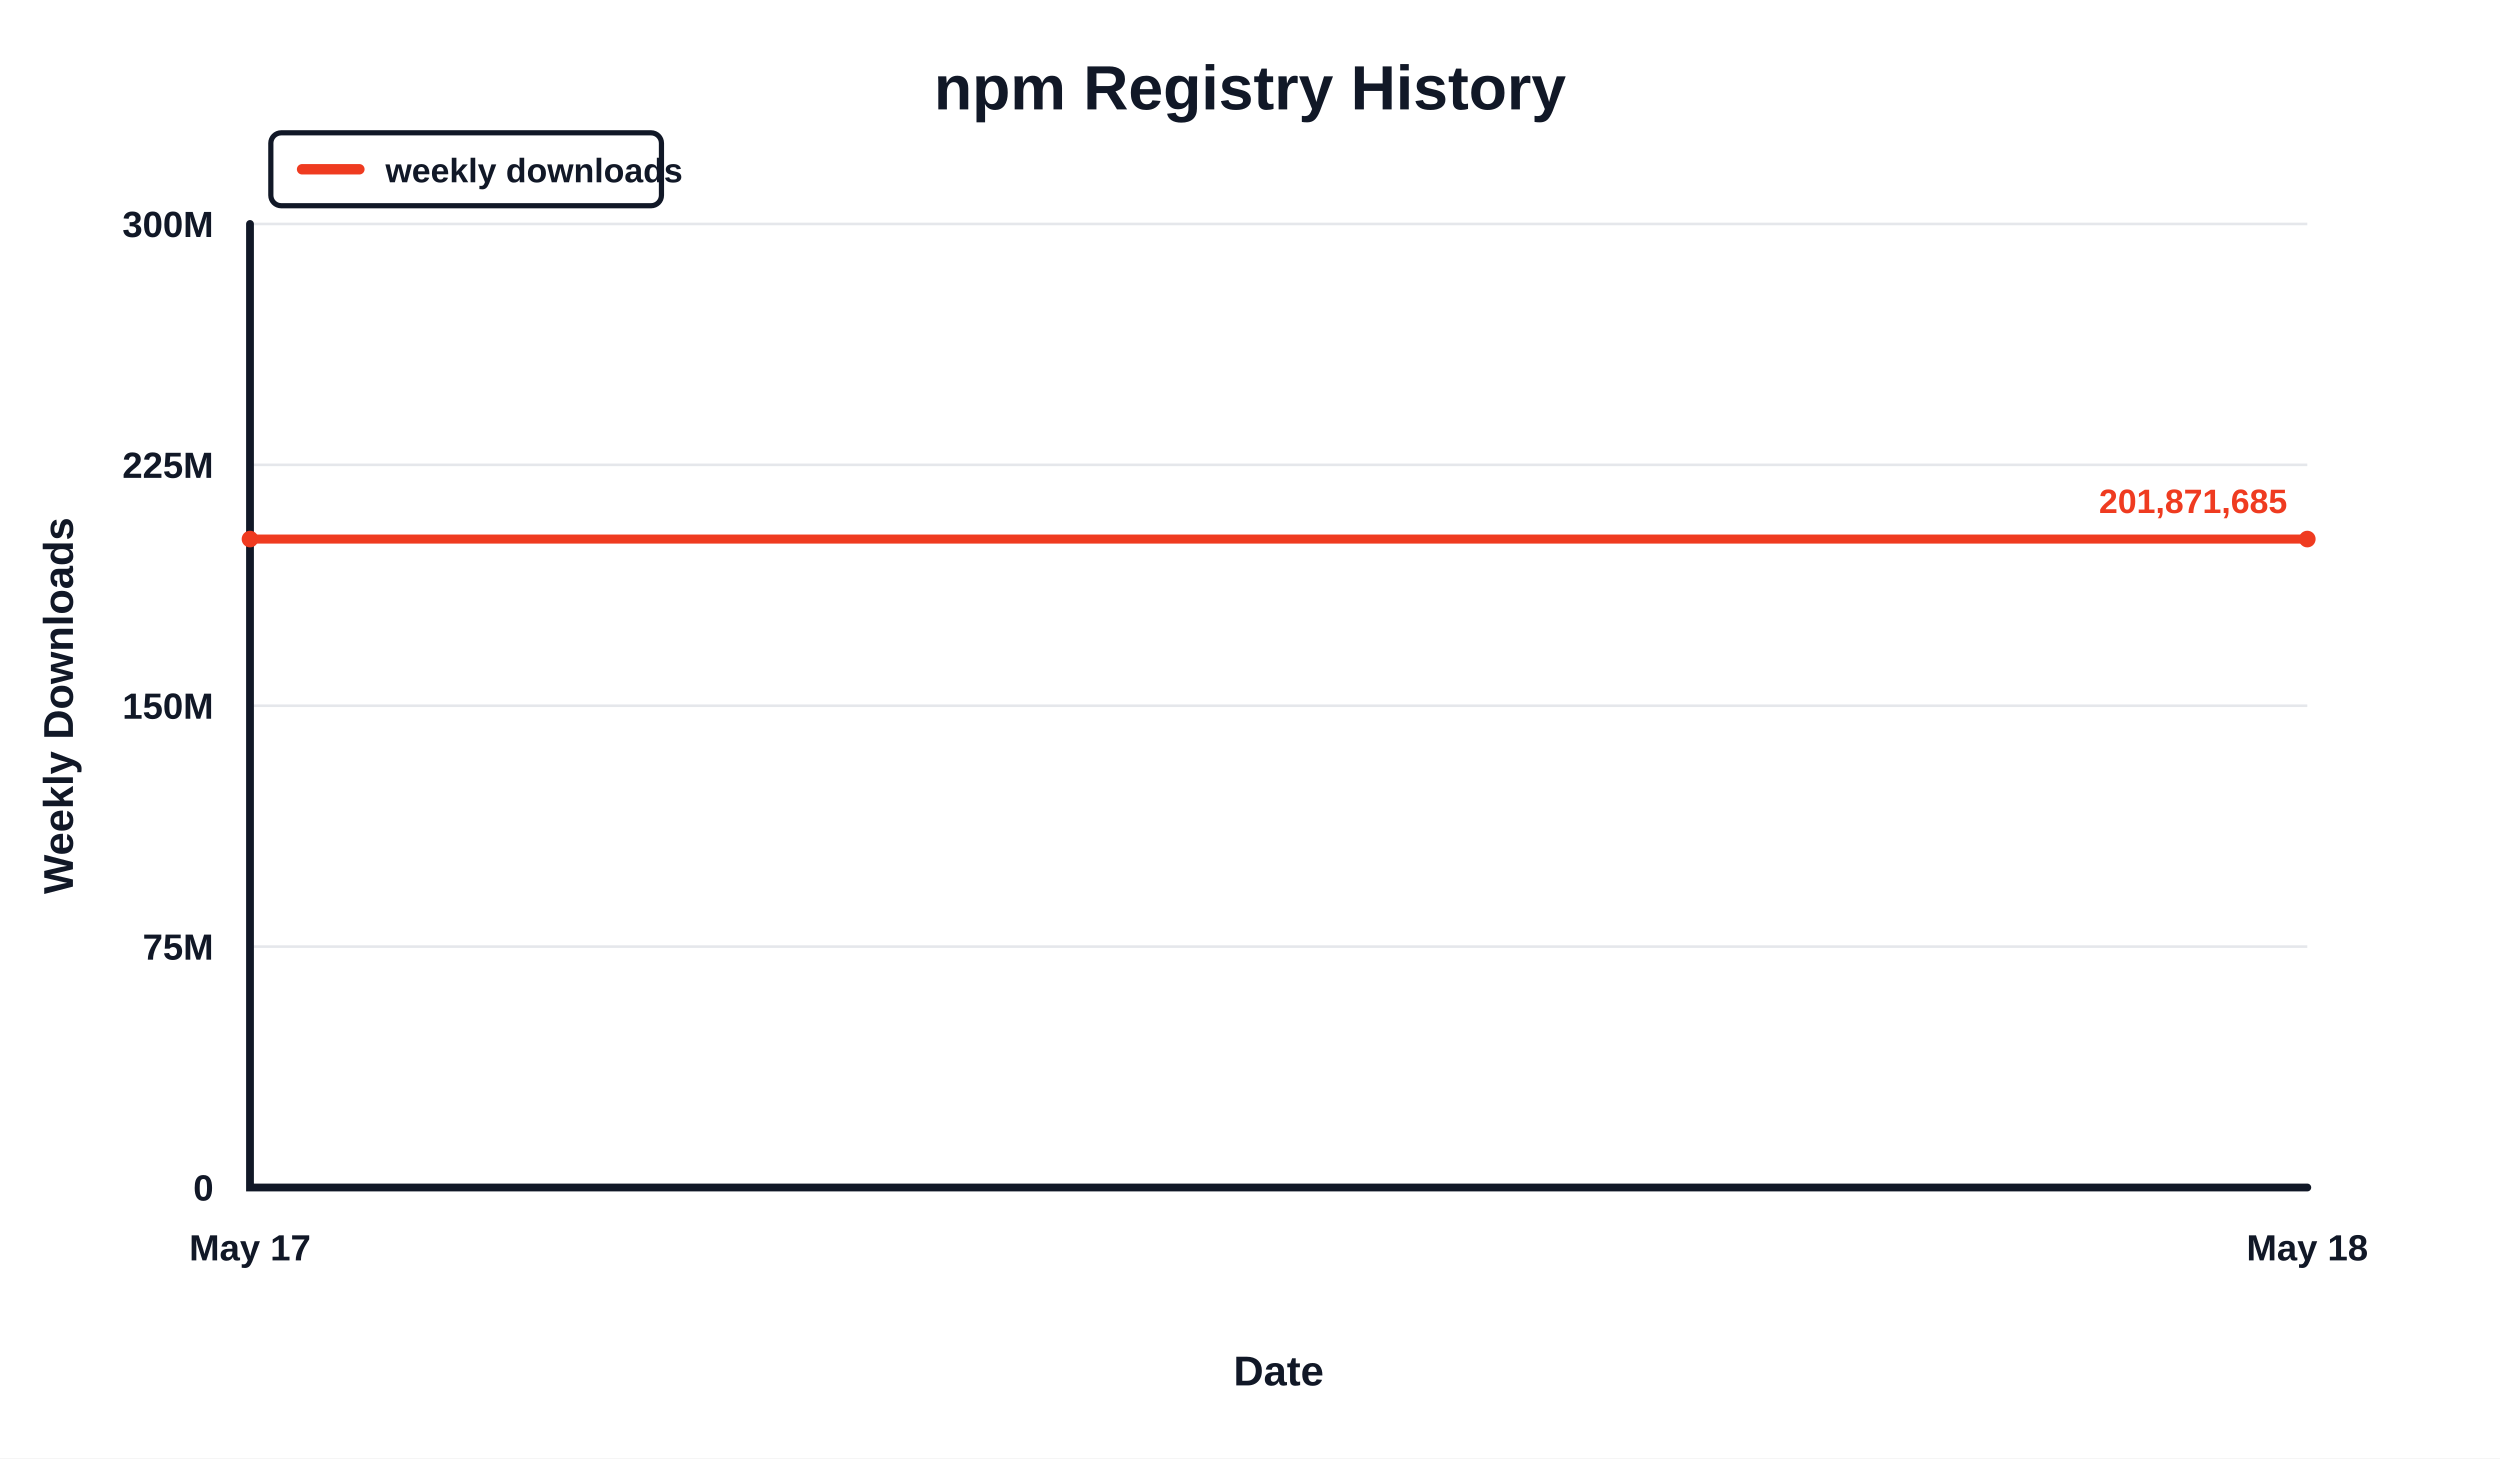
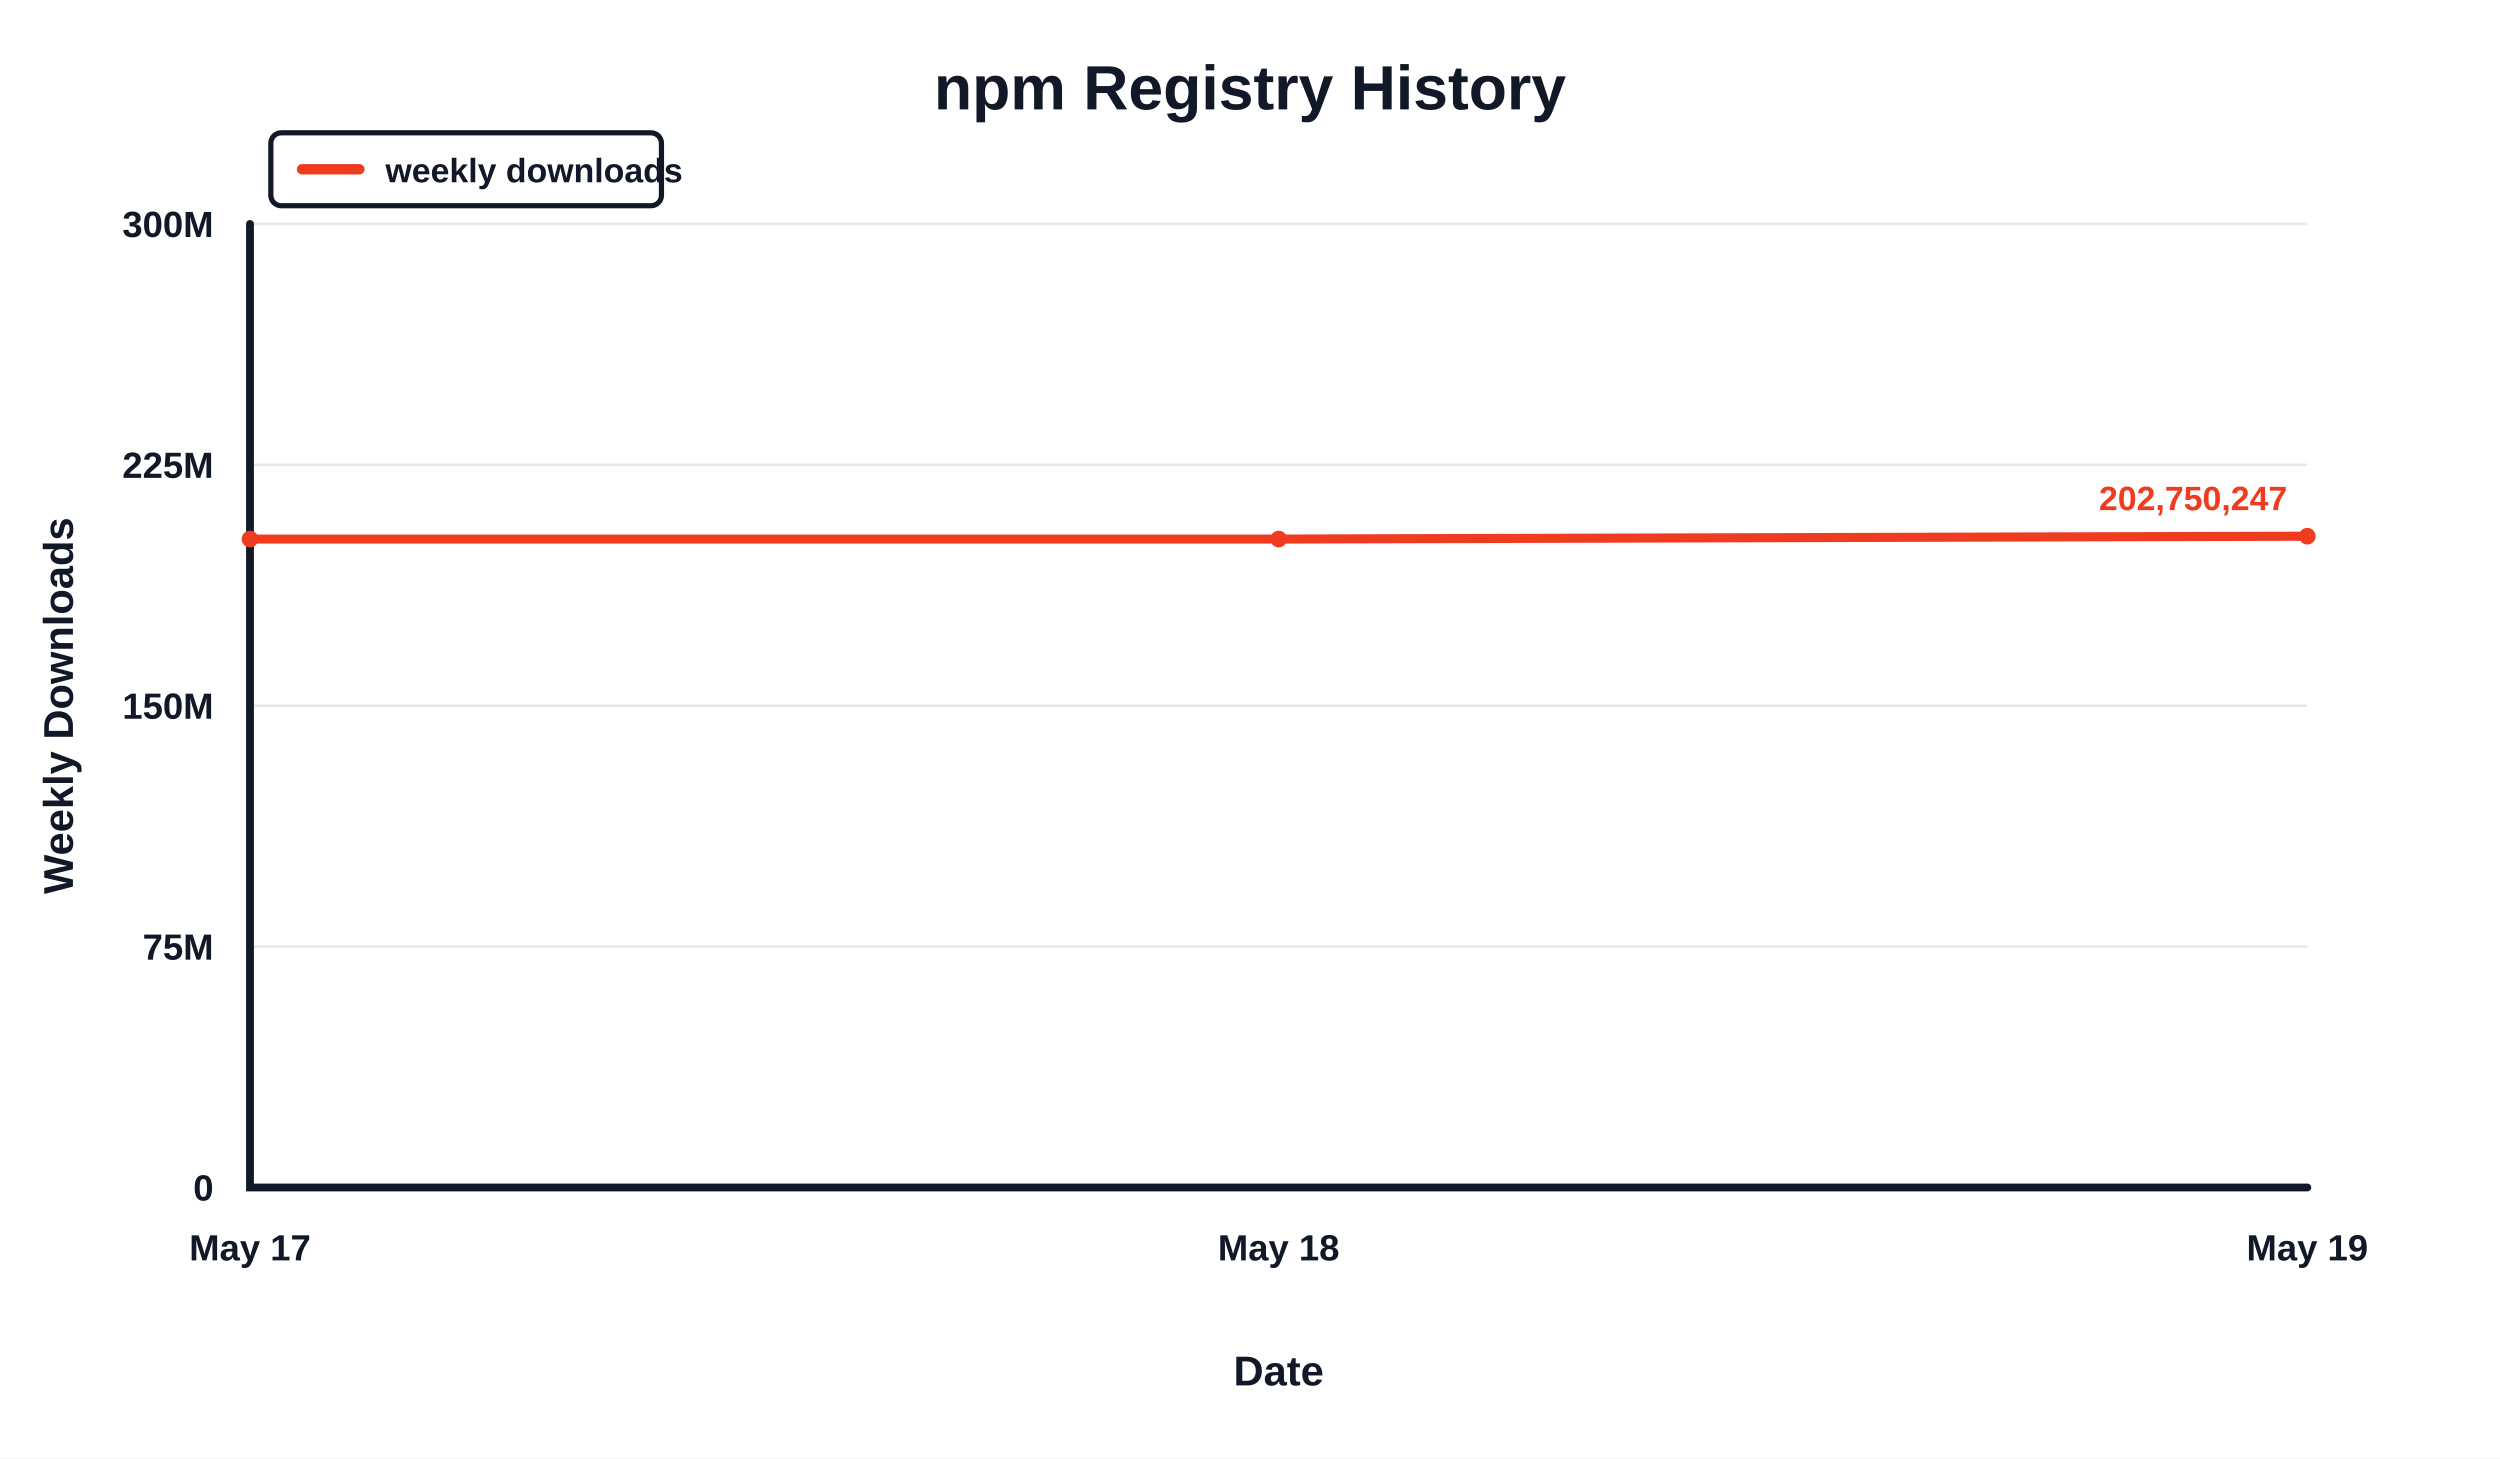
<svg xmlns="http://www.w3.org/2000/svg" width="960" height="560" viewBox="0 0 960 560" role="img" aria-label="typescript-npm npm Registry History line chart">
  <rect width="960" height="560" fill="#ffffff" />
  <text x="480" y="42" text-anchor="middle" font-family="Segoe UI, Arial, sans-serif" font-size="24" font-weight="700" fill="#111827">npm Registry History</text>
  <g transform="translate(104,64)">
    <rect x="0" y="-13" width="150" height="28" rx="4" fill="#ffffff" stroke="#111827" stroke-width="2" />
    <line x1="12" y1="1" x2="34" y2="1" stroke="#ef3b20" stroke-width="4" stroke-linecap="round" />
    <text x="44" y="6" font-family="Segoe UI, Arial, sans-serif" font-size="13" font-weight="600" fill="#111827">weekly downloads</text>
  </g>
  <line x1="96" y1="456.0" x2="886" y2="456.0" stroke="#e5e7eb" stroke-width="1" />
  <text x="82" y="461.0" text-anchor="end" font-family="Segoe UI, Arial, sans-serif" font-size="14" font-weight="600" fill="#111827">0</text>
  <line x1="96" y1="363.5" x2="886" y2="363.5" stroke="#e5e7eb" stroke-width="1" />
  <text x="82" y="368.5" text-anchor="end" font-family="Segoe UI, Arial, sans-serif" font-size="14" font-weight="600" fill="#111827">75M</text>
  <line x1="96" y1="271.0" x2="886" y2="271.0" stroke="#e5e7eb" stroke-width="1" />
  <text x="82" y="276.0" text-anchor="end" font-family="Segoe UI, Arial, sans-serif" font-size="14" font-weight="600" fill="#111827">150M</text>
  <line x1="96" y1="178.5" x2="886" y2="178.5" stroke="#e5e7eb" stroke-width="1" />
  <text x="82" y="183.5" text-anchor="end" font-family="Segoe UI, Arial, sans-serif" font-size="14" font-weight="600" fill="#111827">225M</text>
  <line x1="96" y1="86.0" x2="886" y2="86.0" stroke="#e5e7eb" stroke-width="1" />
  <text x="82" y="91.0" text-anchor="end" font-family="Segoe UI, Arial, sans-serif" font-size="14" font-weight="600" fill="#111827">300M</text>
  <path d="M96,86 L96,456 L886,456" fill="none" stroke="#111827" stroke-width="3" stroke-linecap="round" />
-   <path d="M96.0,207.0 L886.0,207.0" fill="none" stroke="#ef3b20" stroke-width="3.5" stroke-linecap="round" stroke-linejoin="round" />
+   <path d="M96.0,207.0 L491.0,207.0 L886.0,205.9" fill="none" stroke="#ef3b20" stroke-width="3.5" stroke-linecap="round" stroke-linejoin="round" />
  <circle cx="96.0" cy="207.0" r="3.2" fill="#ef3b20" />
-   <circle cx="886.0" cy="207.0" r="3.2" fill="#ef3b20" />
-   <text x="806.0" y="197.0" font-family="Segoe UI, Arial, sans-serif" font-size="13" font-weight="700" fill="#ef3b20">201,871,685</text>
+   <circle cx="491.0" cy="207.0" r="3.2" fill="#ef3b20" />
+   <circle cx="886.0" cy="205.9" r="3.2" fill="#ef3b20" />
+   <text x="806.0" y="195.9" font-family="Segoe UI, Arial, sans-serif" font-size="13" font-weight="700" fill="#ef3b20">202,750,247</text>
  <text x="96.0" y="484" text-anchor="middle" font-family="Segoe UI, Arial, sans-serif" font-size="14" font-weight="600" fill="#111827">May 17</text>
-   <text x="886.0" y="484" text-anchor="middle" font-family="Segoe UI, Arial, sans-serif" font-size="14" font-weight="600" fill="#111827">May 18</text>
+   <text x="491.0" y="484" text-anchor="middle" font-family="Segoe UI, Arial, sans-serif" font-size="14" font-weight="600" fill="#111827">May 18</text>
+   <text x="886.0" y="484" text-anchor="middle" font-family="Segoe UI, Arial, sans-serif" font-size="14" font-weight="600" fill="#111827">May 19</text>
  <text x="491" y="532" text-anchor="middle" font-family="Segoe UI, Arial, sans-serif" font-size="16" font-weight="600" fill="#111827">Date</text>
  <text transform="translate(28 271) rotate(-90)" text-anchor="middle" font-family="Segoe UI, Arial, sans-serif" font-size="16" font-weight="600" fill="#111827">Weekly Downloads</text>
</svg>
